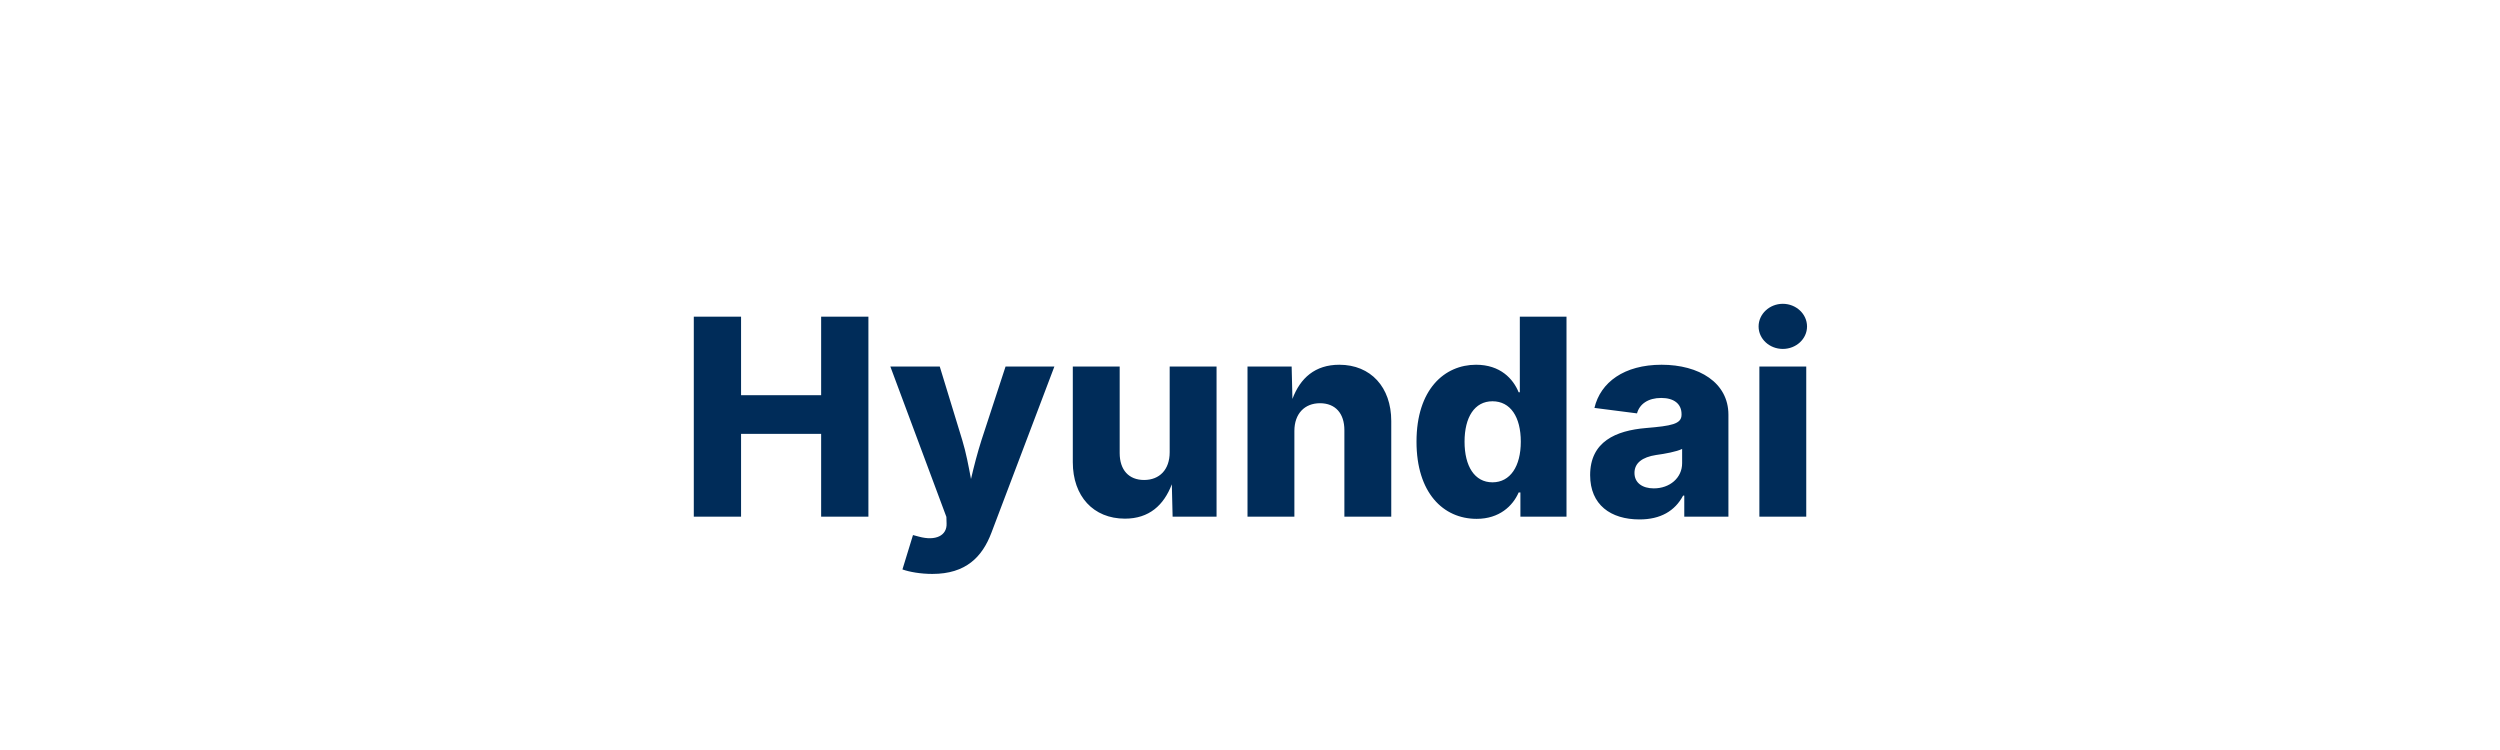
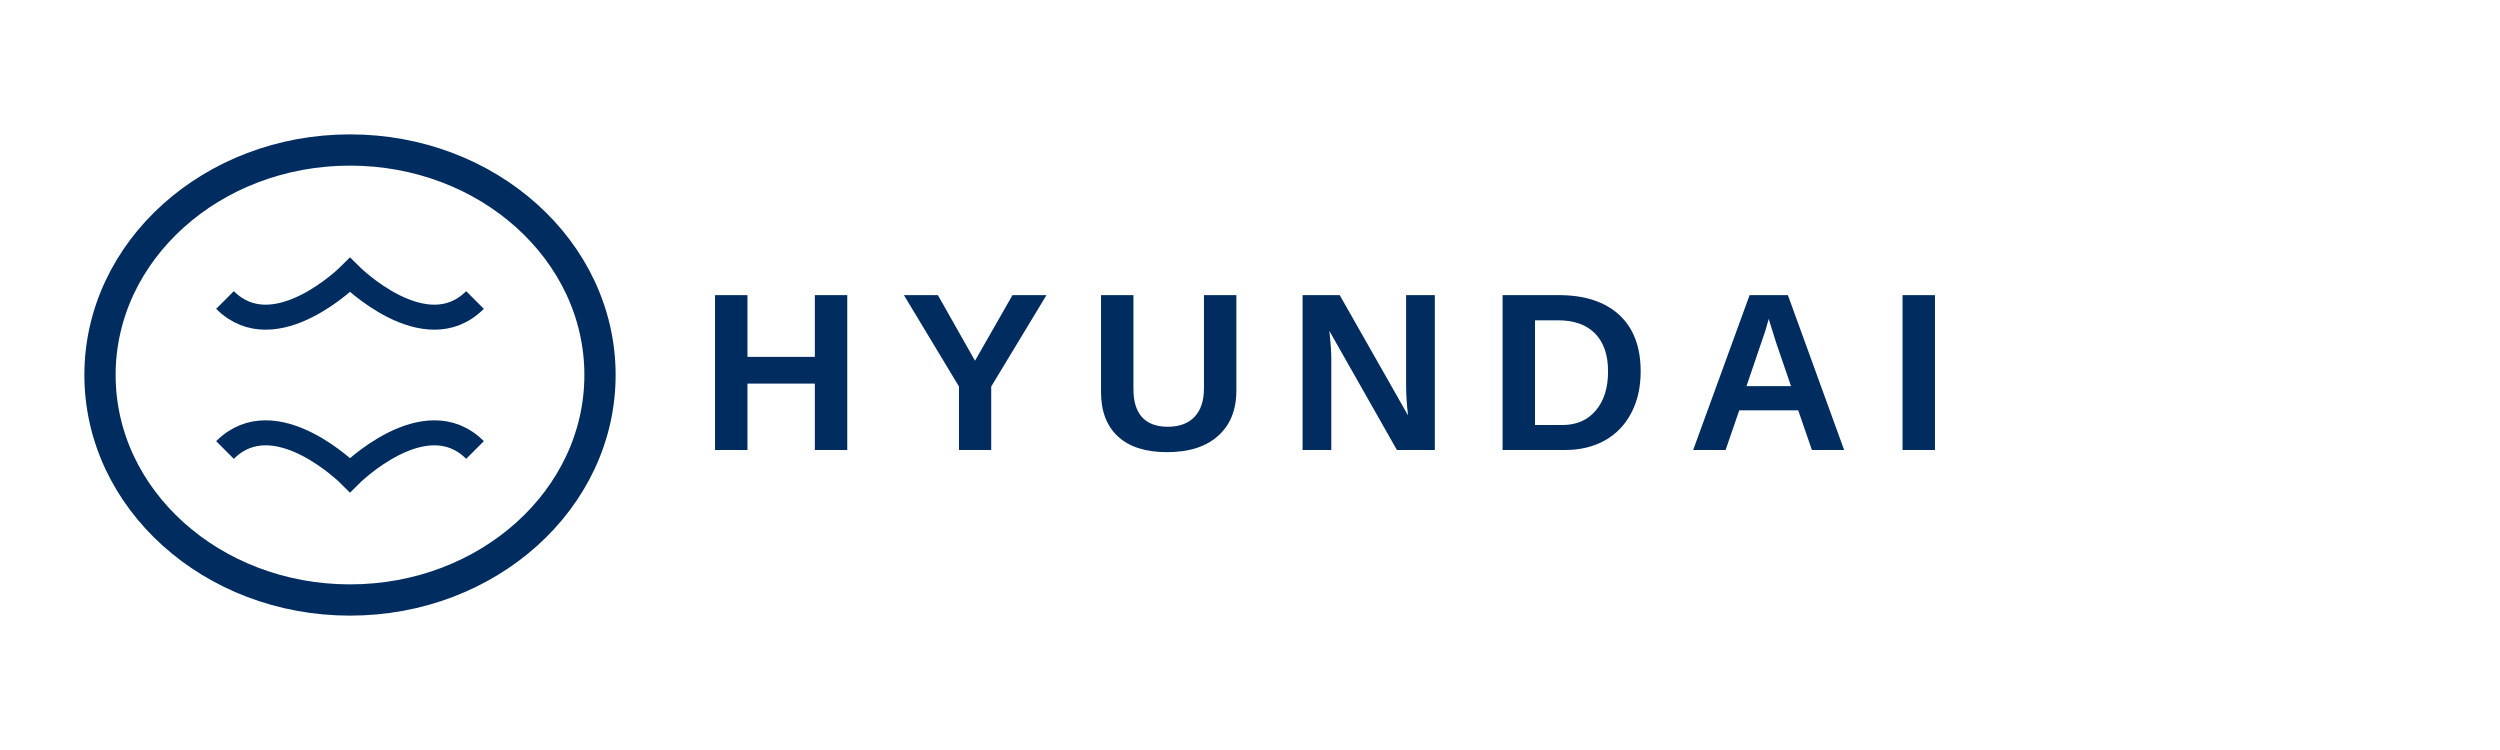
<svg xmlns="http://www.w3.org/2000/svg" viewBox="0 0 200 60" width="200" height="60">
-   <rect width="100%" height="100%" fill="none" />
-   <text x="50%" y="55%" dominant-baseline="middle" text-anchor="middle" font-family="system-ui, -apple-system, sans-serif" font-weight="800" font-size="22" fill="#002c59">Hyundai</text>
+   <ellipse cx="28" cy="30" rx="20" ry="18" fill="none" stroke="#002C5F" stroke-width="2.5" />
+   <path d="M18,24 C22,28 28,22 28,22 C28,22 34,28 38,24 M18,36 C22,32 28,38 28,38 C28,38 34,32 38,36" stroke="#002C5F" stroke-width="2" fill="none" />
+   <text x="56" y="36" font-family="'Arial', sans-serif" font-weight="700" font-size="18" fill="#002C5F" letter-spacing="3">HYUNDAI</text>
</svg>
